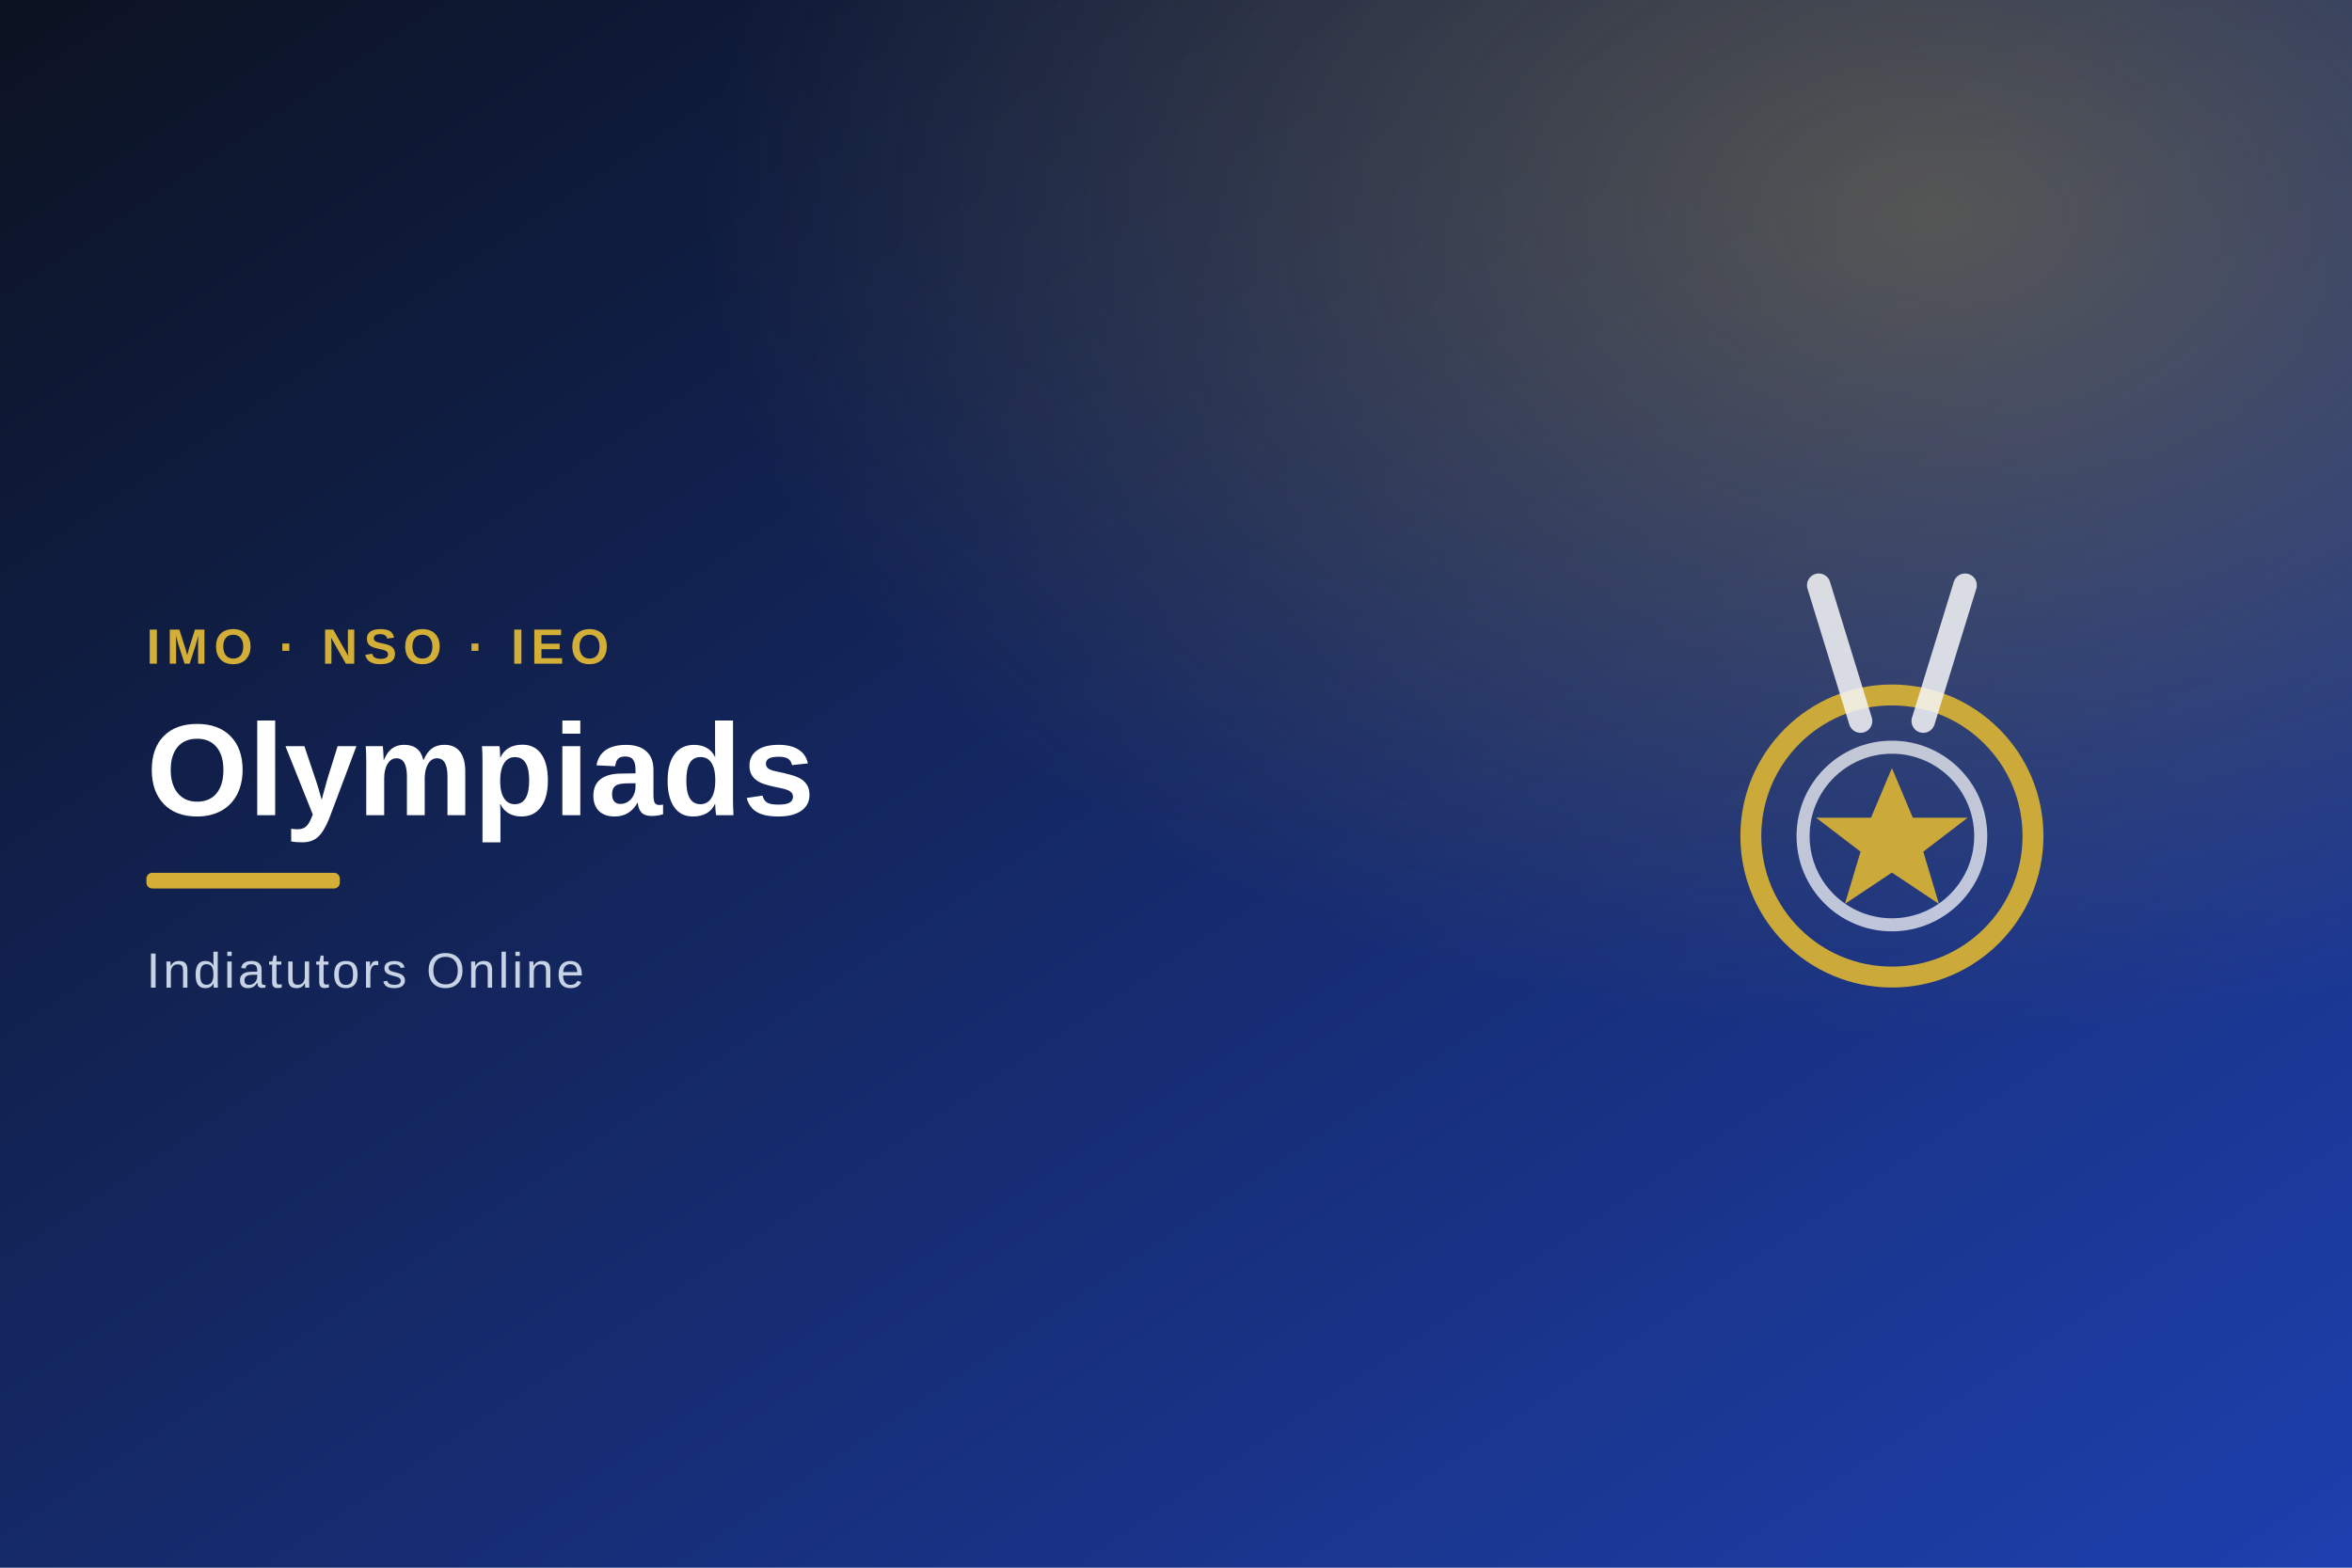
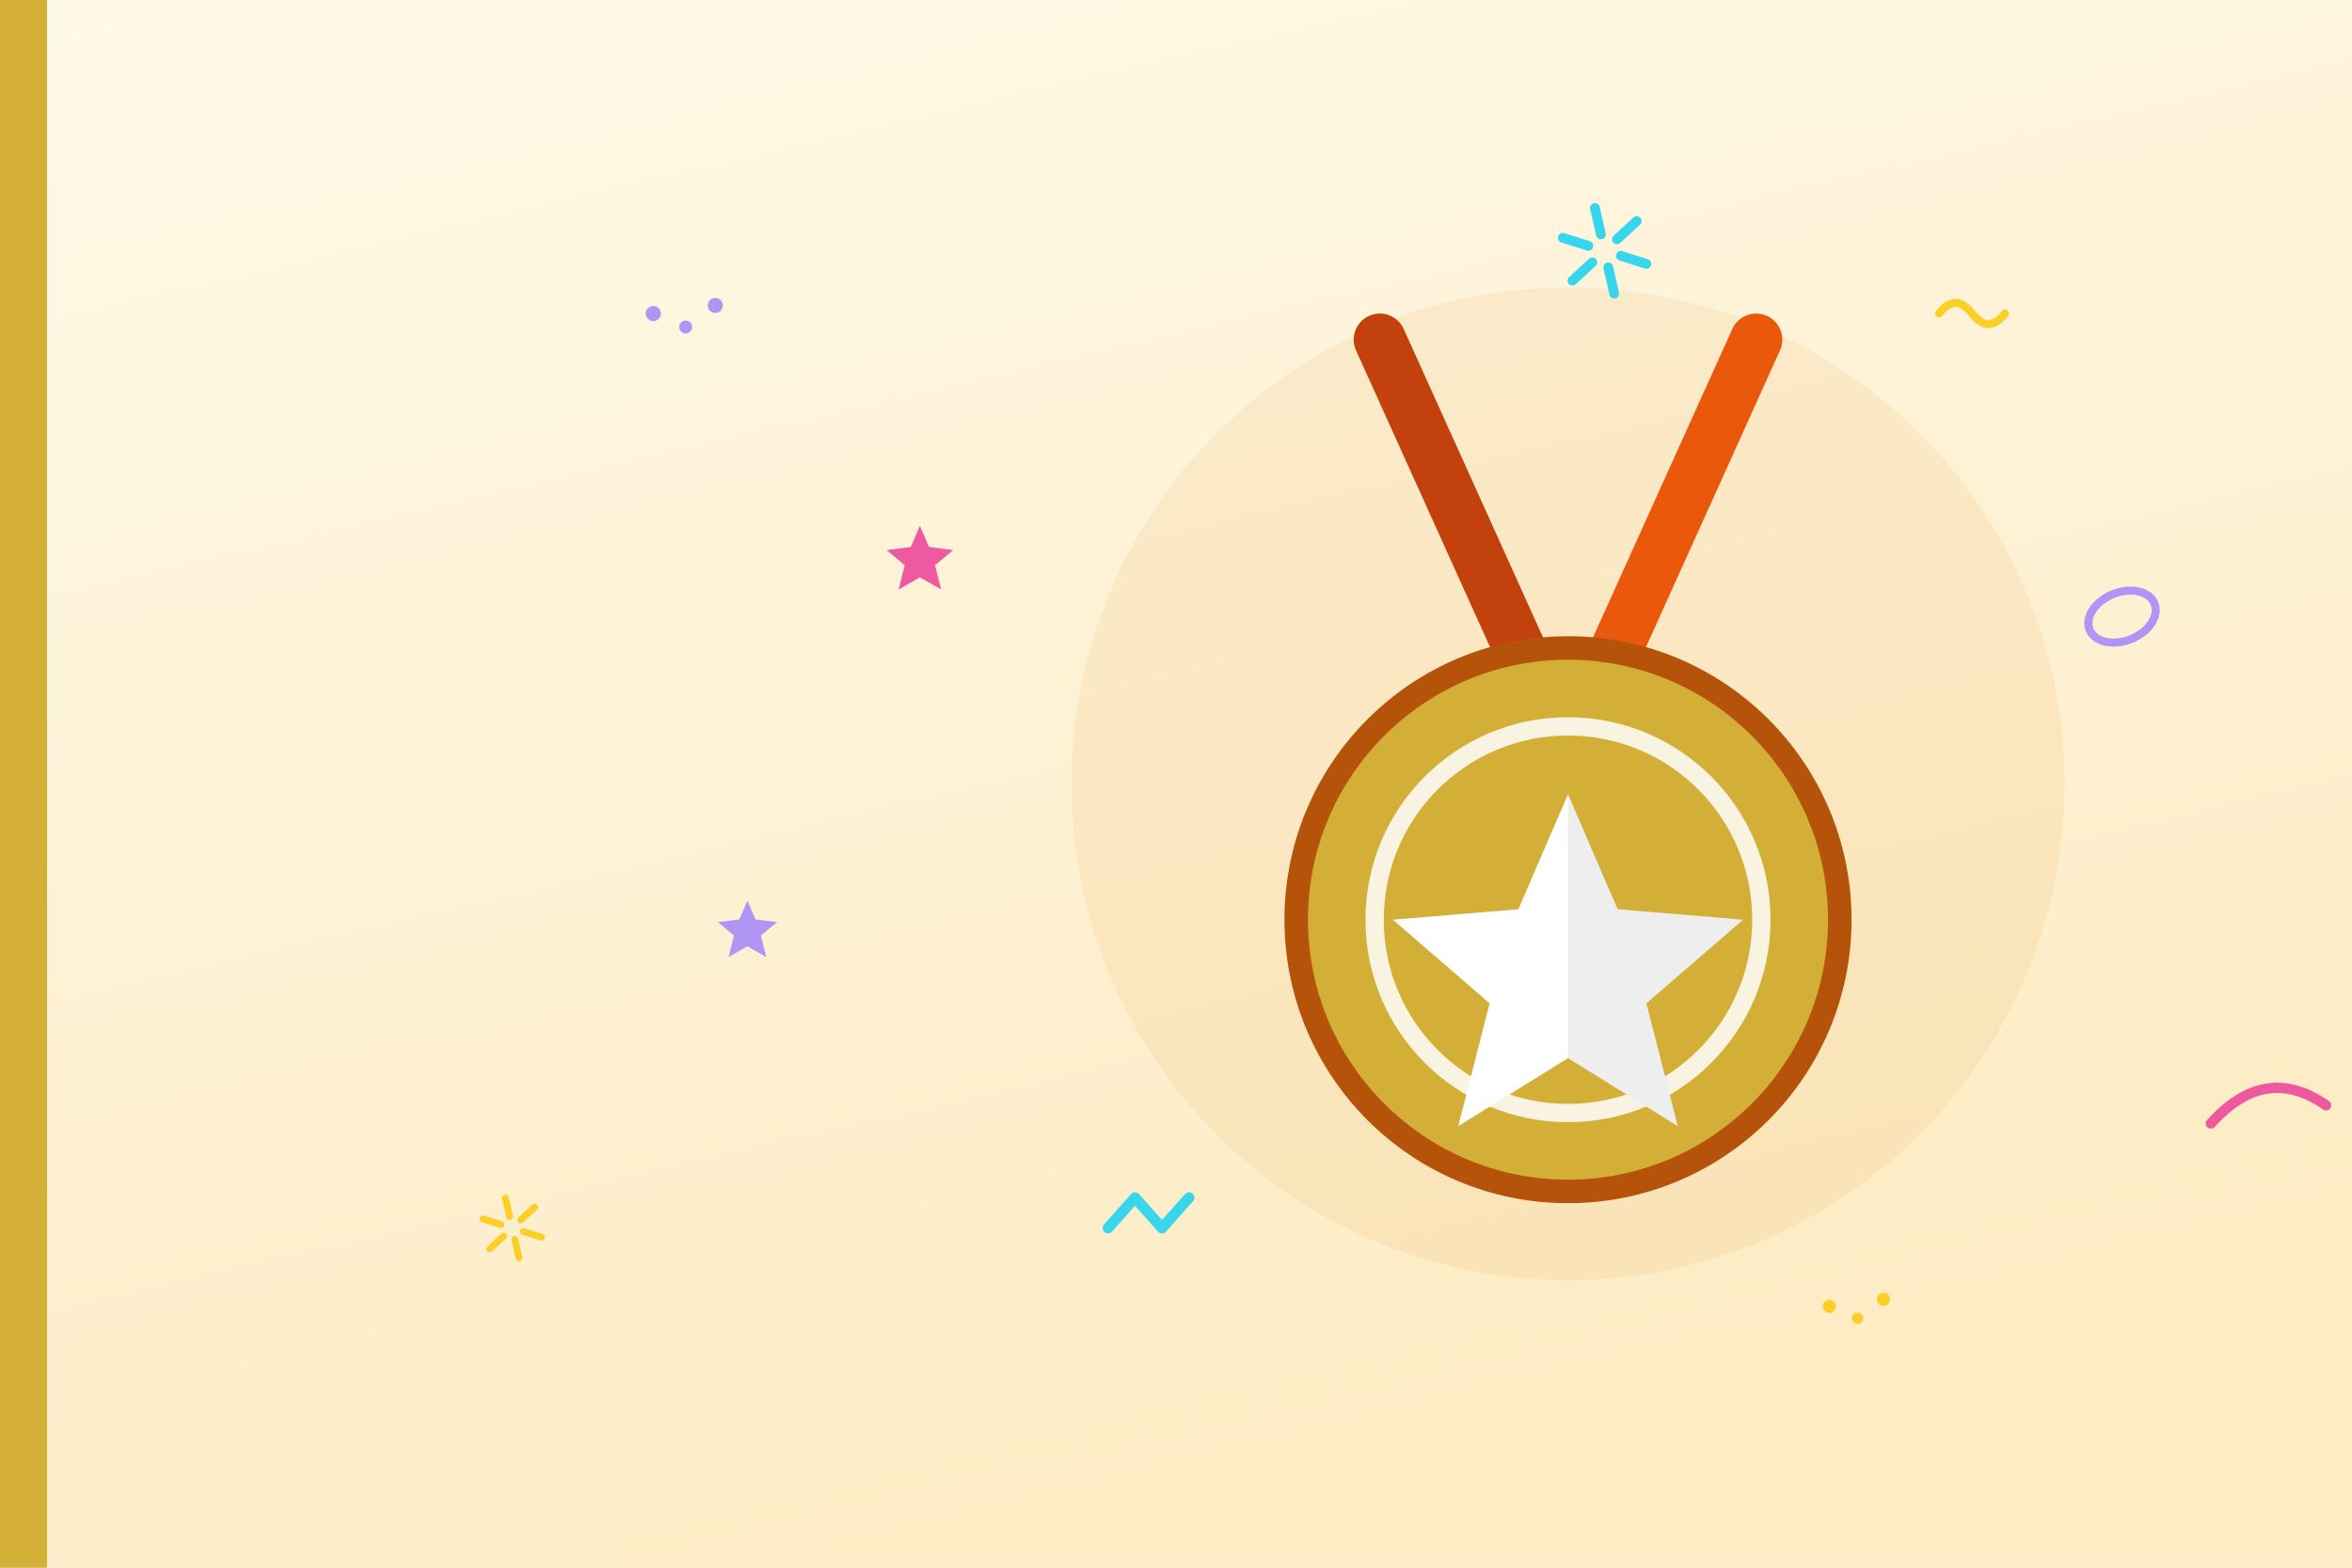
- <svg xmlns="http://www.w3.org/2000/svg" width="1200" height="800" viewBox="0 0 1200 800">
+ <svg xmlns="http://www.w3.org/2000/svg" width="1200" height="800" viewBox="0 0 900 600" preserveAspectRatio="xMidYMid slice">
  <defs>
-     <linearGradient id="bg" x1="0" y1="0" x2="1" y2="1">
-       <stop offset="0%" stop-color="#0B1220" />
-       <stop offset="100%" stop-color="#1E40AF" />
+     <linearGradient id="bg" x1="0" y1="0" x2="0.35" y2="1">
+       <stop offset="0%" stop-color="#FFF9E8" />
+       <stop offset="100%" stop-color="#FDECC4" />
    </linearGradient>
-     <radialGradient id="glow" cx="82%" cy="14%" r="52%">
-       <stop offset="0%" stop-color="#D4AF37" stop-opacity=".34" />
-       <stop offset="100%" stop-color="#D4AF37" stop-opacity="0" />
-     </radialGradient>
  </defs>
-   <rect width="1200" height="800" fill="url(#bg)" />
-   <rect width="1200" height="800" fill="url(#glow)" />
-   <g transform="translate(805.3,240.0) scale(1.333)" opacity=".95">
-     <circle cx="120" cy="140" r="54" fill="none" stroke="#D4AF37" stroke-width="8" />
-     <circle cx="120" cy="140" r="34" fill="none" stroke="#fff" stroke-width="5" opacity=".75" />
-     <polygon points="120,114 128,133 149,133 132,146 138,166 120,154 102,166 108,146 91,133 112,133" fill="#D4AF37" />
-     <path d="M92 44 L108 96" stroke="#fff" stroke-width="9" stroke-linecap="round" opacity=".85" />
-     <path d="M148 44 L132 96" stroke="#fff" stroke-width="9" stroke-linecap="round" opacity=".85" />
+   <rect width="900" height="600" fill="url(#bg)" />
+   <g transform="translate(600 300)">
+     <circle r="190" fill="#D97706" opacity=".08" />
+     <path d="M-72 -170 L-16 -46" stroke="#C2410C" stroke-width="20" stroke-linecap="round" />
+     <path d="M72 -170 L16 -46" stroke="#EA580C" stroke-width="20" stroke-linecap="round" />
+     <circle cy="52" r="104" fill="#D4AF37" />
+     <circle cy="52" r="104" fill="none" stroke="#B45309" stroke-width="9" />
+     <circle cy="52" r="74" fill="none" stroke="#fff" stroke-width="7" opacity=".85" />
+     <path d="M0 4 l19 44 l48 4 l-37 32 l12 47 l-42 -26 l-42 26 l12 -47 l-37 -32 l48 -4 z" fill="#fff" />
+     <path d="M0 4 l19 44 l48 4 l-37 32 l12 47 l-42 -26 z" fill="#000" opacity=".07" />
  </g>
-   <g transform="translate(74.7,338.7)">
-     <text x="0" y="0" font-family="Segoe UI,Arial,sans-serif" font-size="25.3" fill="#D4AF37" letter-spacing="3.20" font-weight="600">IMO · NSO · IEO</text>
-     <text x="0" y="77.3" font-family="Segoe UI,Arial,sans-serif" font-size="66.7" fill="#ffffff" font-weight="700">Olympiads</text>
-     <rect x="0" y="106.7" width="98.7" height="8.0" rx="3" fill="#D4AF37" />
-     <text x="0" y="165.3" font-family="Segoe UI,Arial,sans-serif" font-size="25.3" fill="#c7d2e4" letter-spacing="1.47">Indiatutors Online</text>
+   <g>
+     <g opacity="0.9">
+       <line x1="200.3" y1="471.3" x2="207.2" y2="473.5" stroke="#FACC15" stroke-width="2.61" stroke-linecap="round" />
+       <line x1="197.0" y1="474.4" x2="198.6" y2="481.4" stroke="#FACC15" stroke-width="2.61" stroke-linecap="round" />
+       <line x1="192.7" y1="473.1" x2="187.4" y2="478.0" stroke="#FACC15" stroke-width="2.61" stroke-linecap="round" />
+       <line x1="191.7" y1="468.7" x2="184.8" y2="466.5" stroke="#FACC15" stroke-width="2.61" stroke-linecap="round" />
+       <line x1="195.0" y1="465.6" x2="193.4" y2="458.6" stroke="#FACC15" stroke-width="2.61" stroke-linecap="round" />
+       <line x1="199.3" y1="466.9" x2="204.6" y2="462.0" stroke="#FACC15" stroke-width="2.61" stroke-linecap="round" />
+     </g>
+     <g opacity="0.9">
+       <circle cx="250" cy="120" r="2.884" fill="#A78BFA" />
+       <circle cx="262.36" cy="125.15" r="2.472" fill="#A78BFA" />
+       <circle cx="273.69" cy="116.91" r="2.884" fill="#A78BFA" />
+     </g>
+     <path d="M352 201.24 l 3.48 8.12 l 9.28 1.16 l -6.96 5.8 l 2.32 9.28 l -8.12 -4.64 l -8.12 4.64 l 2.32 -9.28 l -6.96 -5.8 l 9.28 -1.16 z" fill="#EC4899" opacity="0.9" />
+     <path d="M424 470 l 10.32 -11.61 l 10.32 11.61 l 10.32 -11.61" fill="none" stroke="#22D3EE" stroke-width="4.128" stroke-linecap="round" stroke-linejoin="round" opacity="0.9" />
+     <path d="M742 120 q 6.3 -8.1 12.6 0 t 12.6 0" fill="none" stroke="#FACC15" stroke-width="3.06" stroke-linecap="round" opacity="0.9" />
+     <ellipse cx="812" cy="236" rx="13.39" ry="9.27" fill="none" stroke="#A78BFA" stroke-width="3.09" transform="rotate(-22 812 236)" opacity="0.9" />
+     <path d="M846 430 q 20.88 -23.2 44.08 -6.96" fill="none" stroke="#EC4899" stroke-width="3.944" stroke-linecap="round" opacity="0.9" />
+     <g opacity="0.9">
+       <line x1="620.2" y1="97.9" x2="630.0" y2="101.0" stroke="#22D3EE" stroke-width="3.741" stroke-linecap="round" />
+       <line x1="615.4" y1="102.3" x2="617.7" y2="112.4" stroke="#22D3EE" stroke-width="3.741" stroke-linecap="round" />
+       <line x1="609.3" y1="100.4" x2="601.7" y2="107.4" stroke="#22D3EE" stroke-width="3.741" stroke-linecap="round" />
+       <line x1="607.8" y1="94.1" x2="598.0" y2="91.0" stroke="#22D3EE" stroke-width="3.741" stroke-linecap="round" />
+       <line x1="612.6" y1="89.7" x2="610.3" y2="79.6" stroke="#22D3EE" stroke-width="3.741" stroke-linecap="round" />
+       <line x1="618.7" y1="91.6" x2="626.3" y2="84.6" stroke="#22D3EE" stroke-width="3.741" stroke-linecap="round" />
+     </g>
+     <g opacity="0.9">
+       <circle cx="700" cy="500" r="2.52" fill="#FACC15" />
+       <circle cx="710.8" cy="504.5" r="2.16" fill="#FACC15" />
+       <circle cx="720.7" cy="497.3" r="2.52" fill="#FACC15" />
+     </g>
+     <path d="M286 344.67 l 3.09 7.21 l 8.24 1.03 l -6.18 5.15 l 2.06 8.24 l -7.21 -4.12 l -7.21 4.12 l 2.06 -8.24 l -6.18 -5.15 l 8.24 -1.03 z" fill="#A78BFA" opacity="0.9" />
  </g>
+   <rect x="0" y="0" width="18" height="600" fill="#D4AF37" />
</svg>
